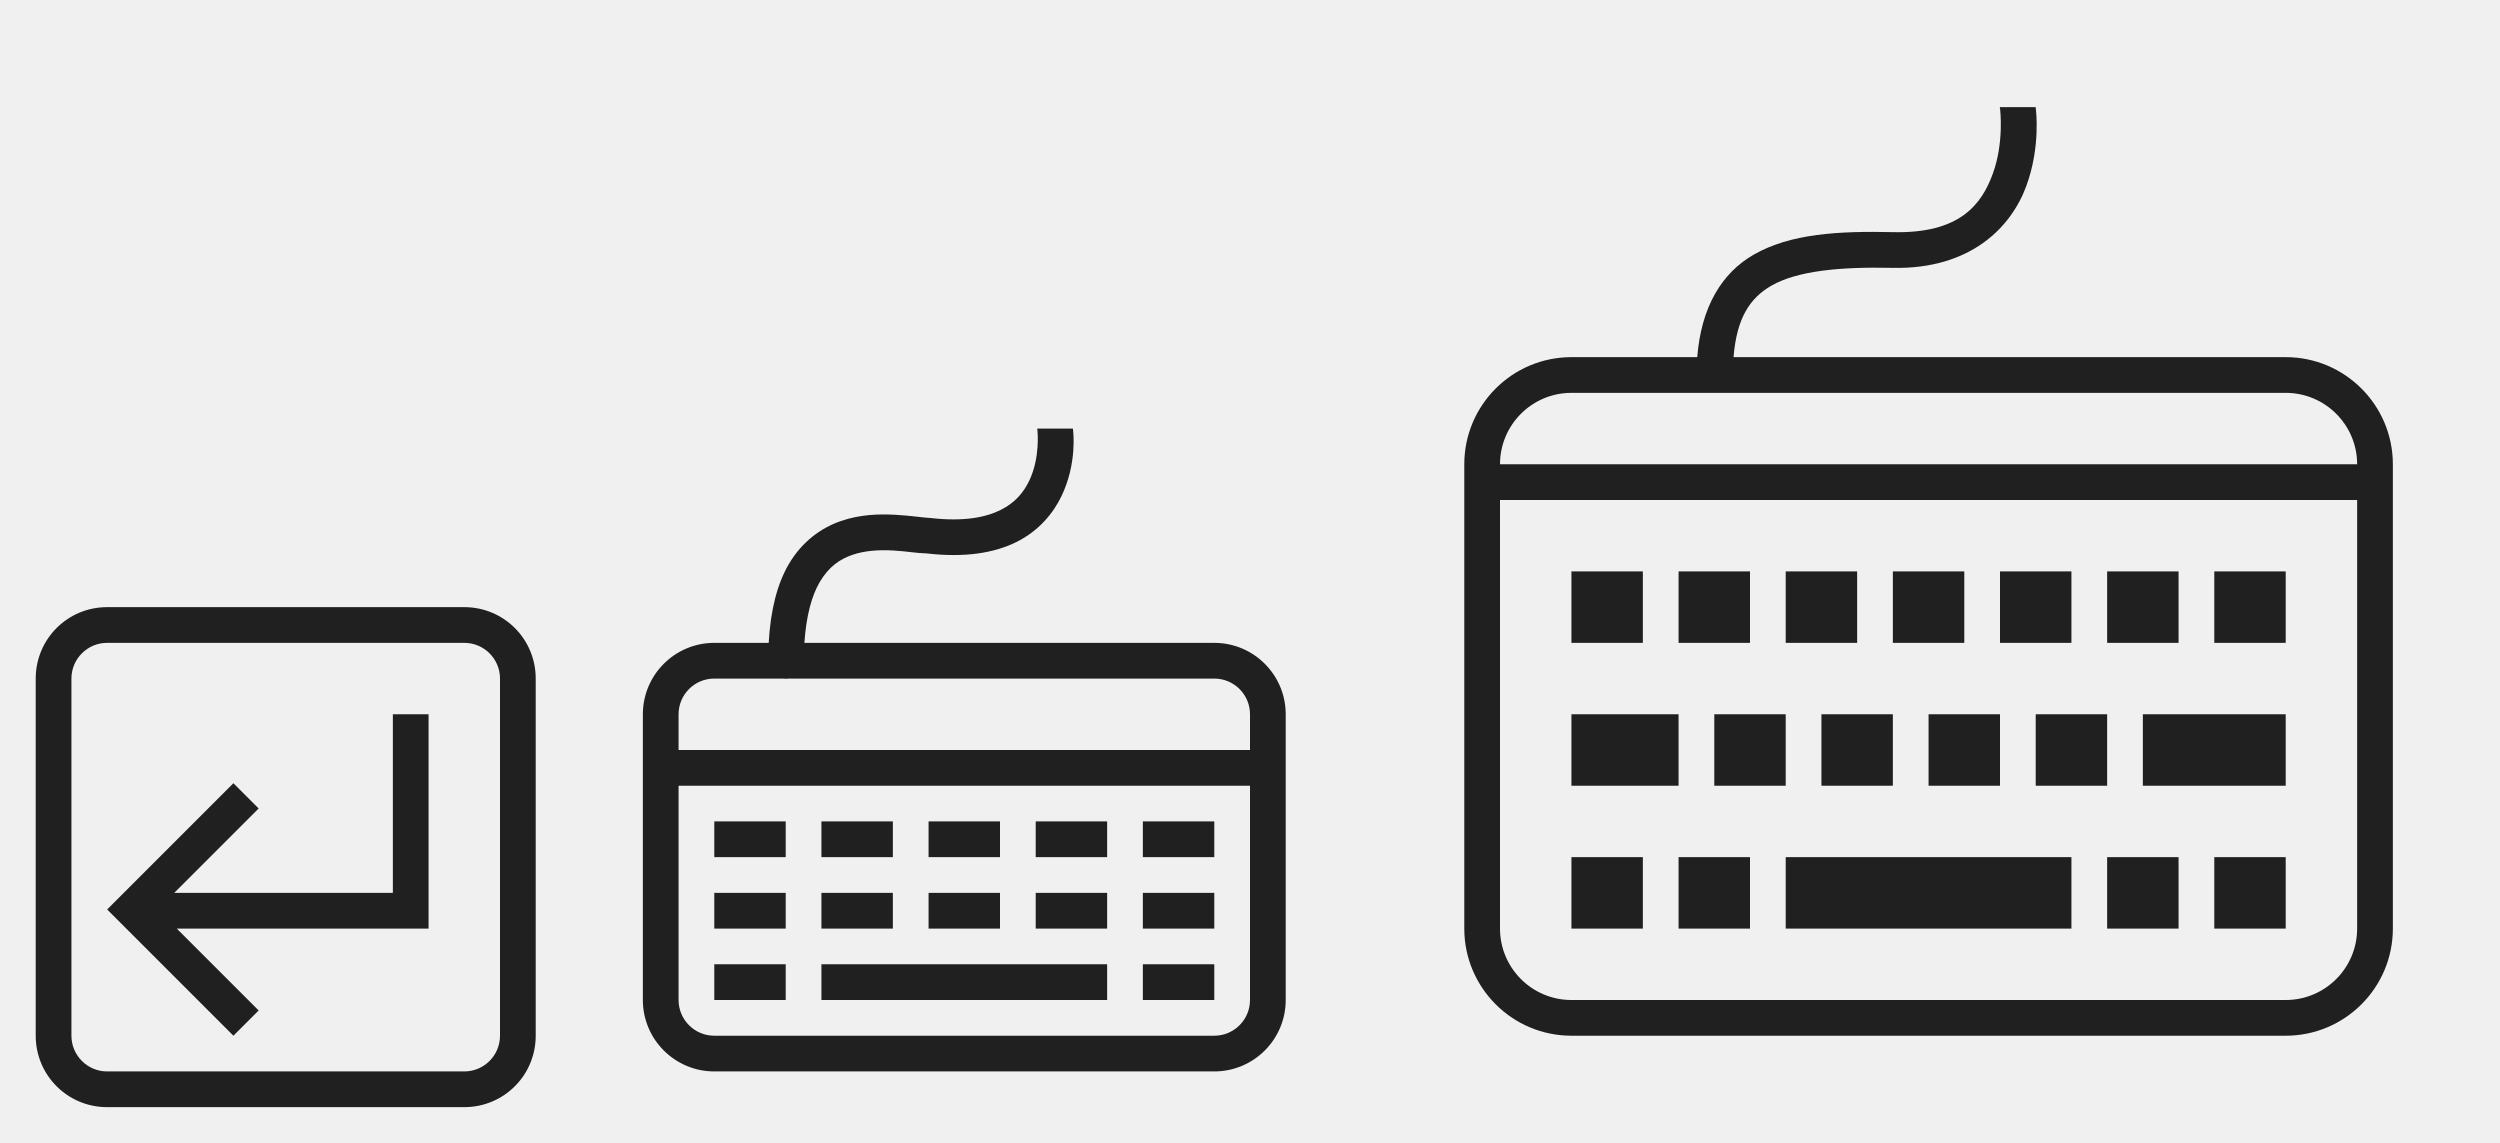
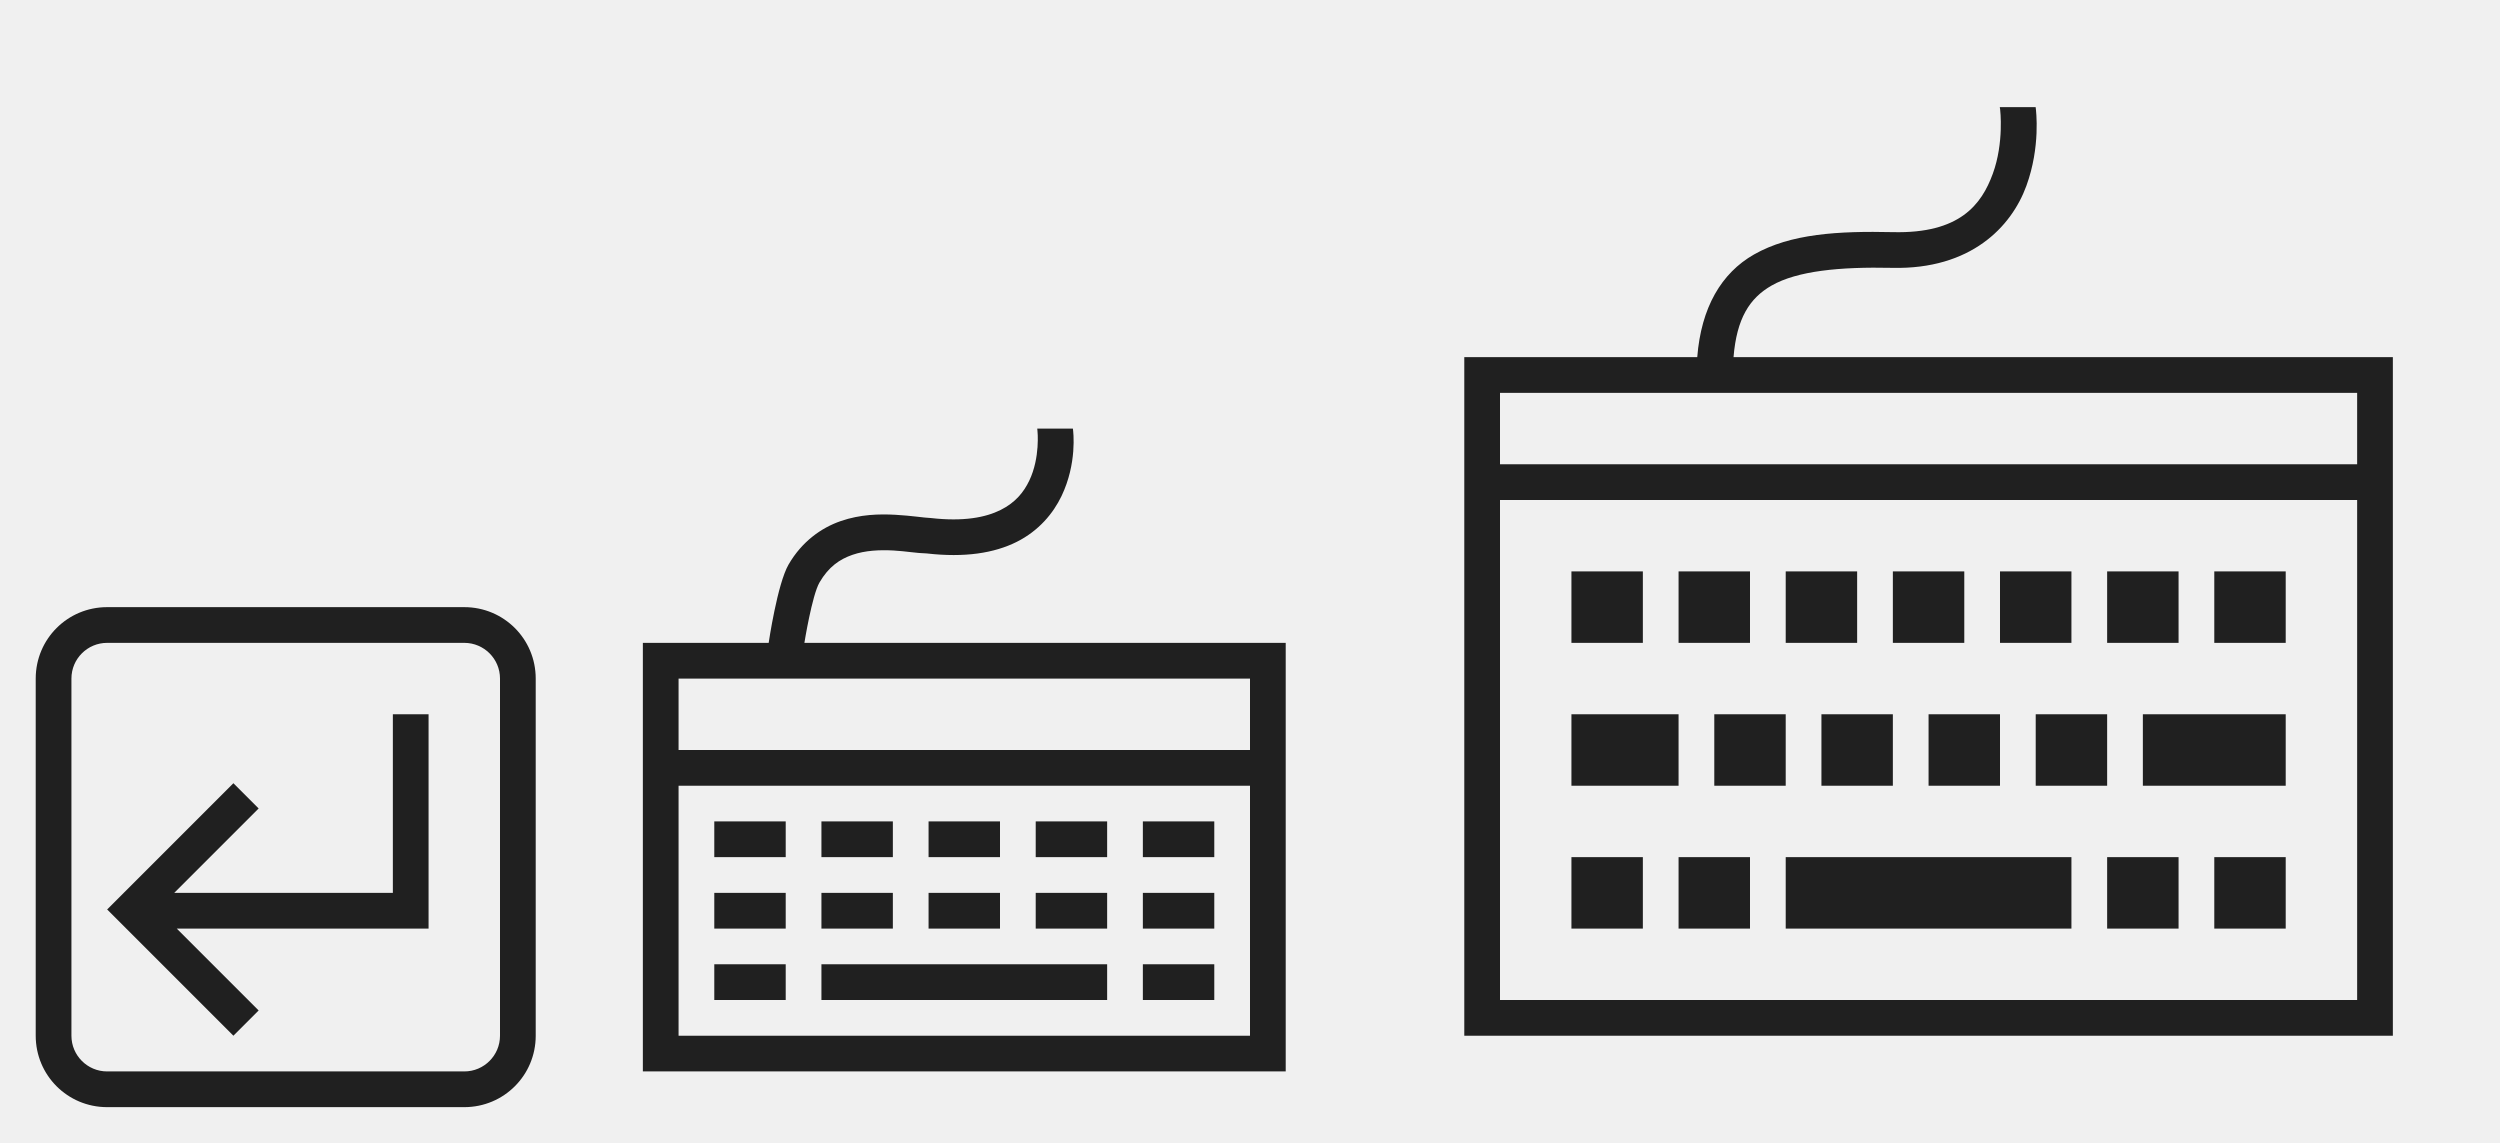
<svg xmlns="http://www.w3.org/2000/svg" version="1.1" width="70" height="32" id="svg2" viewBox="0 0 70 32">
  <defs id="defs4">
    <style type="text/css" id="current-color-scheme">
      .ColorScheme-Text {
        color:#31363b;
      }
      .ColorScheme-Background {
        color:#eff0f1;
      }
      .ColorScheme-Highlight {
        color:#3daee9;
      }
      .ColorScheme-ViewText {
        color:#31363b;
      }
      .ColorScheme-ViewBackground {
        color:#fcfcfc;
      }
      .ColorScheme-ViewHover {
        color:#93cee9;
      }
      .ColorScheme-ViewFocus{
        color:#3daee9;
      }
      .ColorScheme-ButtonText {
        color:#31363b;
      }
      .ColorScheme-ButtonBackground {
        color:#eff0f1;
      }
      .ColorScheme-ButtonHover {
        color:#93cee9;
      }
      .ColorScheme-ButtonFocus{
        color:#3daee9;
      }
      </style>
  </defs>
  <g style="clip-rule:evenodd;fill-rule:evenodd;stroke-linecap:square;stroke-linejoin:round;stroke-miterlimit:1.5" id="keyboard-layout" transform="translate(38)">
-     <path id="path2-9" d="m 17.994,3 0.01,0.066 c 0,0 0.113,0.925 -0.205,1.797 C 17.481,5.735 16.867,6.542 15.012,6.5 13.466,6.465 12.138,6.542 11.113,7.125 10.196,7.647 9.632,8.613 9.523,10 H 6 c -1.656,0 -3,1.344 -3,3 v 13 c 0,1.656 1.344,3 3,3 h 20 c 1.656,0 3,-1.344 3,-3 V 13 c 0,-1.656 -1.344,-3 -3,-3 H 10.539 C 10.627,8.918 10.986,8.348 11.607,7.994 12.324,7.587 13.498,7.467 14.988,7.5 c 2.191,0.049 3.33,-1.144 3.75,-2.295 C 19.138,4.109 19.011,3.098 18.998,3 Z M 6,11 h 3.5 1 15.5 c 1.104,0 2,0.896 2,2 H 4 c 0,-1.104 0.896,-2 2,-2 z m -2,3 h 24 v 12 c 0,1.104 -0.896,2 -2,2 H 6 C 4.896,28 4,27.104 4,26 Z m 2,2 v 2 h 2 v -2 z m 3,0 v 2 h 2 v -2 z m 3,0 v 2 h 2 v -2 z m 3,0 v 2 h 2 v -2 z m 3,0 v 2 h 2 v -2 z m 3,0 v 2 h 2 v -2 z m 3,0 v 2 h 2 V 16 Z M 6,20 v 2 h 3 v -2 z m 4,0 v 2 h 2 v -2 z m 3,0 v 2 h 2 v -2 z m 3,0 v 2 h 2 v -2 z m 3,0 v 2 h 2 v -2 z m 3,0 v 2 h 4 V 20 Z M 6,24 v 2 h 2 v -2 z m 3,0 v 2 h 2 v -2 z m 3,0 v 2 h 8 v -2 z m 9,0 v 2 h 2 v -2 z m 3,0 v 2 h 2 v -2 z" style="fill:#202020;fill-opacity:1" />
-     <rect y="0" x="0" height="32" width="32" id="rect835" style="fill:#ffffff;fill-opacity:0" />
+     <path id="path2-9" d="m 17.994,3 0.01,0.066 c 0,0 0.113,0.925 -0.205,1.797 C 17.481,5.735 16.867,6.542 15.012,6.5 13.466,6.465 12.138,6.542 11.113,7.125 10.196,7.647 9.632,8.613 9.523,10 H 3 v 3 13 3 h 23 l 3,1.5e-5 V 13 10 H 10.539 C 10.627,8.918 10.986,8.348 11.607,7.994 12.324,7.587 13.498,7.467 14.988,7.5 c 2.191,0.049 3.33,-1.144 3.75,-2.295 C 19.138,4.109 19.011,3.098 18.998,3 Z M 4,11 h 5.5 1 17.5 v 2 H 4 Z m 0,3 H 28 V 28 H 26 4 v -2 z m 2,2 v 2 h 2 v -2 z m 3,0 v 2 h 2 v -2 z m 3,0 v 2 h 2 v -2 z m 3,0 v 2 h 2 v -2 z m 3,0 v 2 h 2 v -2 z m 3,0 v 2 h 2 v -2 z m 3,0 v 2 h 2 V 16 Z M 6,20 v 2 h 3 v -2 z m 4,0 v 2 h 2 v -2 z m 3,0 v 2 h 2 v -2 z m 3,0 v 2 h 2 v -2 z m 3,0 v 2 h 2 v -2 z m 3,0 v 2 h 4 V 20 Z M 6,24 v 2 h 2 v -2 z m 3,0 v 2 h 2 v -2 z m 3,0 v 2 h 8 v -2 z m 9,0 v 2 h 2 v -2 z m 3,0 v 2 h 2 v -2 z" style="fill:#202020;fill-opacity:1" />
+     <rect y="0" x="0" height="32" width="32" id="rect835" style="fill:#00ffff;fill-opacity:0" />
  </g>
  <g style="clip-rule:evenodd;fill-rule:evenodd;stroke-linecap:round;stroke-linejoin:round;stroke-miterlimit:1.5" id="22-22-keyboard-layout" transform="translate(16,10.00001)">
-     <path id="path2-1" d="m 13.043,2 a 0.5,0.5 0 0 0 0.006,0.064 c 0,0 0.081,0.745 -0.229,1.393 -0.155,0.324 -0.389,0.616 -0.803,0.822 -0.414,0.207 -1.031,0.332 -1.961,0.225 A 0.5,0.5 0 0 0 10,4.5 C 9.91,4.5 9.518,4.439 9.072,4.414 8.626,4.389 8.085,4.401 7.541,4.59 6.997,4.778 6.455,5.162 6.082,5.803 5.765,6.347 5.576,7.072 5.523,8 H 4 C 2.896,8 2,8.896 2,10 v 8 c 0,1.104 0.896,2 2,2 h 14 c 1.104,0 2,-0.896 2,-2 V 10 C 20,8.896 19.104,8 18,8 H 6.523 C 6.575,7.22 6.736,6.67 6.947,6.307 7.202,5.869 7.511,5.659 7.869,5.535 8.227,5.411 8.638,5.393 9.016,5.414 9.373,5.434 9.661,5.49 9.947,5.496 11.015,5.619 11.84,5.486 12.465,5.174 13.09,4.861 13.491,4.372 13.723,3.889 14.161,2.972 14.054,2.096 14.041,2 Z M 4,9 H 5.92 A 0.5,0.5 0 0 0 6.082,9 H 18 c 0.552,0 1,0.448 1,1 v 1 H 3 V 10 C 3,9.448 3.448,9 4,9 Z m -1,3 h 16 v 6 c 0,0.552 -0.448,1 -1,1 H 4 C 3.448,19 3,18.552 3,18 Z m 1,1 v 1 h 2 v -1 z m 3,0 v 1 h 2 v -1 z m 3,0 v 1 h 2 v -1 z m 3,0 v 1 h 2 v -1 z m 3,0 v 1 h 2 V 13 Z M 4,15 v 1 h 2 v -1 z m 3,0 v 1 h 2 v -1 z m 3,0 v 1 h 2 v -1 z m 3,0 v 1 h 2 v -1 z m 3,0 v 1 h 2 V 15 Z M 4,17 v 1 h 2 v -1 z m 3,0 v 1 h 8 v -1 z m 9,0 v 1 h 2 v -1 z" style="fill:#202020" />
-     <rect y="0" x="0" height="22" width="22" id="rect830" style="fill:#ffffff;fill-opacity:0" />
+     <path id="path2-1" d="m 13.043,2 c 5.73e-4,0.022 0.003,0.043 0.006,0.064 0,0 0.081,0.745 -0.229,1.393 -0.155,0.324 -0.389,0.616 -0.803,0.822 -0.414,0.207 -1.031,0.332 -1.961,0.225 C 10.038,4.502 10.019,4.5 10,4.5 9.91,4.5 9.518,4.439 9.072,4.414 8.626,4.389 8.085,4.401 7.541,4.59 6.997,4.778 6.455,5.162 6.082,5.803 5.765,6.347 5.523,8 5.523,8 H 2 c 0,4 0,8 0,12 H 20 V 8 8 H 6.523 c 0,0 0.213,-1.33 0.424,-1.693 C 7.202,5.869 7.511,5.659 7.869,5.535 8.227,5.411 8.638,5.393 9.016,5.414 9.373,5.434 9.661,5.49 9.947,5.496 11.015,5.619 11.84,5.486 12.465,5.174 13.09,4.861 13.491,4.372 13.723,3.889 14.161,2.972 14.054,2.096 14.041,2 Z M 3,9 l 16,1.3e-6 V 11 H 3 Z m 0,3 h 16 v 7 L 3,19 c 0,-2.333 0,-4.667 0,-7 z m 1,1 v 1 h 2 v -1 z m 3,0 v 1 h 2 v -1 z m 3,0 v 1 h 2 v -1 z m 3,0 v 1 h 2 v -1 z m 3,0 v 1 h 2 V 13 Z M 4,15 v 1 h 2 v -1 z m 3,0 v 1 h 2 v -1 z m 3,0 v 1 h 2 v -1 z m 3,0 v 1 h 2 v -1 z m 3,0 v 1 h 2 V 15 Z M 4,17 v 1 h 2 v -1 z m 3,0 v 1 h 8 v -1 z m 9,0 v 1 h 2 v -1 z" style="fill:#202020;fill-opacity:1" />
+     <rect y="0" x="0" height="22" width="22" id="rect830" style="fill:#00ffff;fill-opacity:0" />
  </g>
  <g id="16-16-keyboard-layout" transform="translate(0,16.00001)">
    <path id="rect864" d="M 3,1 C 1.892,1 1,1.892 1,3 v 10 c 0,1.108 0.892,2 2,2 h 10 c 1.108,0 2,-0.892 2,-2 V 3 C 15,1.892 14.108,1 13,1 Z m 0,1 h 10 c 0.277,0 0.526,0.112 0.707,0.293 C 13.888,2.474 14,2.723 14,3 v 10 c 0,0.277 -0.112,0.526 -0.293,0.707 C 13.526,13.888 13.277,14 13,14 H 3 C 2.723,14 2.474,13.888 2.293,13.707 2.112,13.526 2,13.277 2,13 V 3 C 2,2.723 2.112,2.474 2.293,2.293 2.474,2.112 2.723,2 3,2 Z m 8,2 V 9 H 4.879 L 6.535,7.344 7.242,6.637 6.535,5.93 3,9.465 6.535,13 7.242,12.293 6.535,11.586 4.949,10 H 12 V 9 4 Z" style="opacity:1;fill:#202020;fill-opacity:1" />
    <rect y="0" x="0" height="16" width="16" id="rect867" style="opacity:1;fill:#008080;fill-opacity:0;stroke-linecap:square" />
  </g>
</svg>
